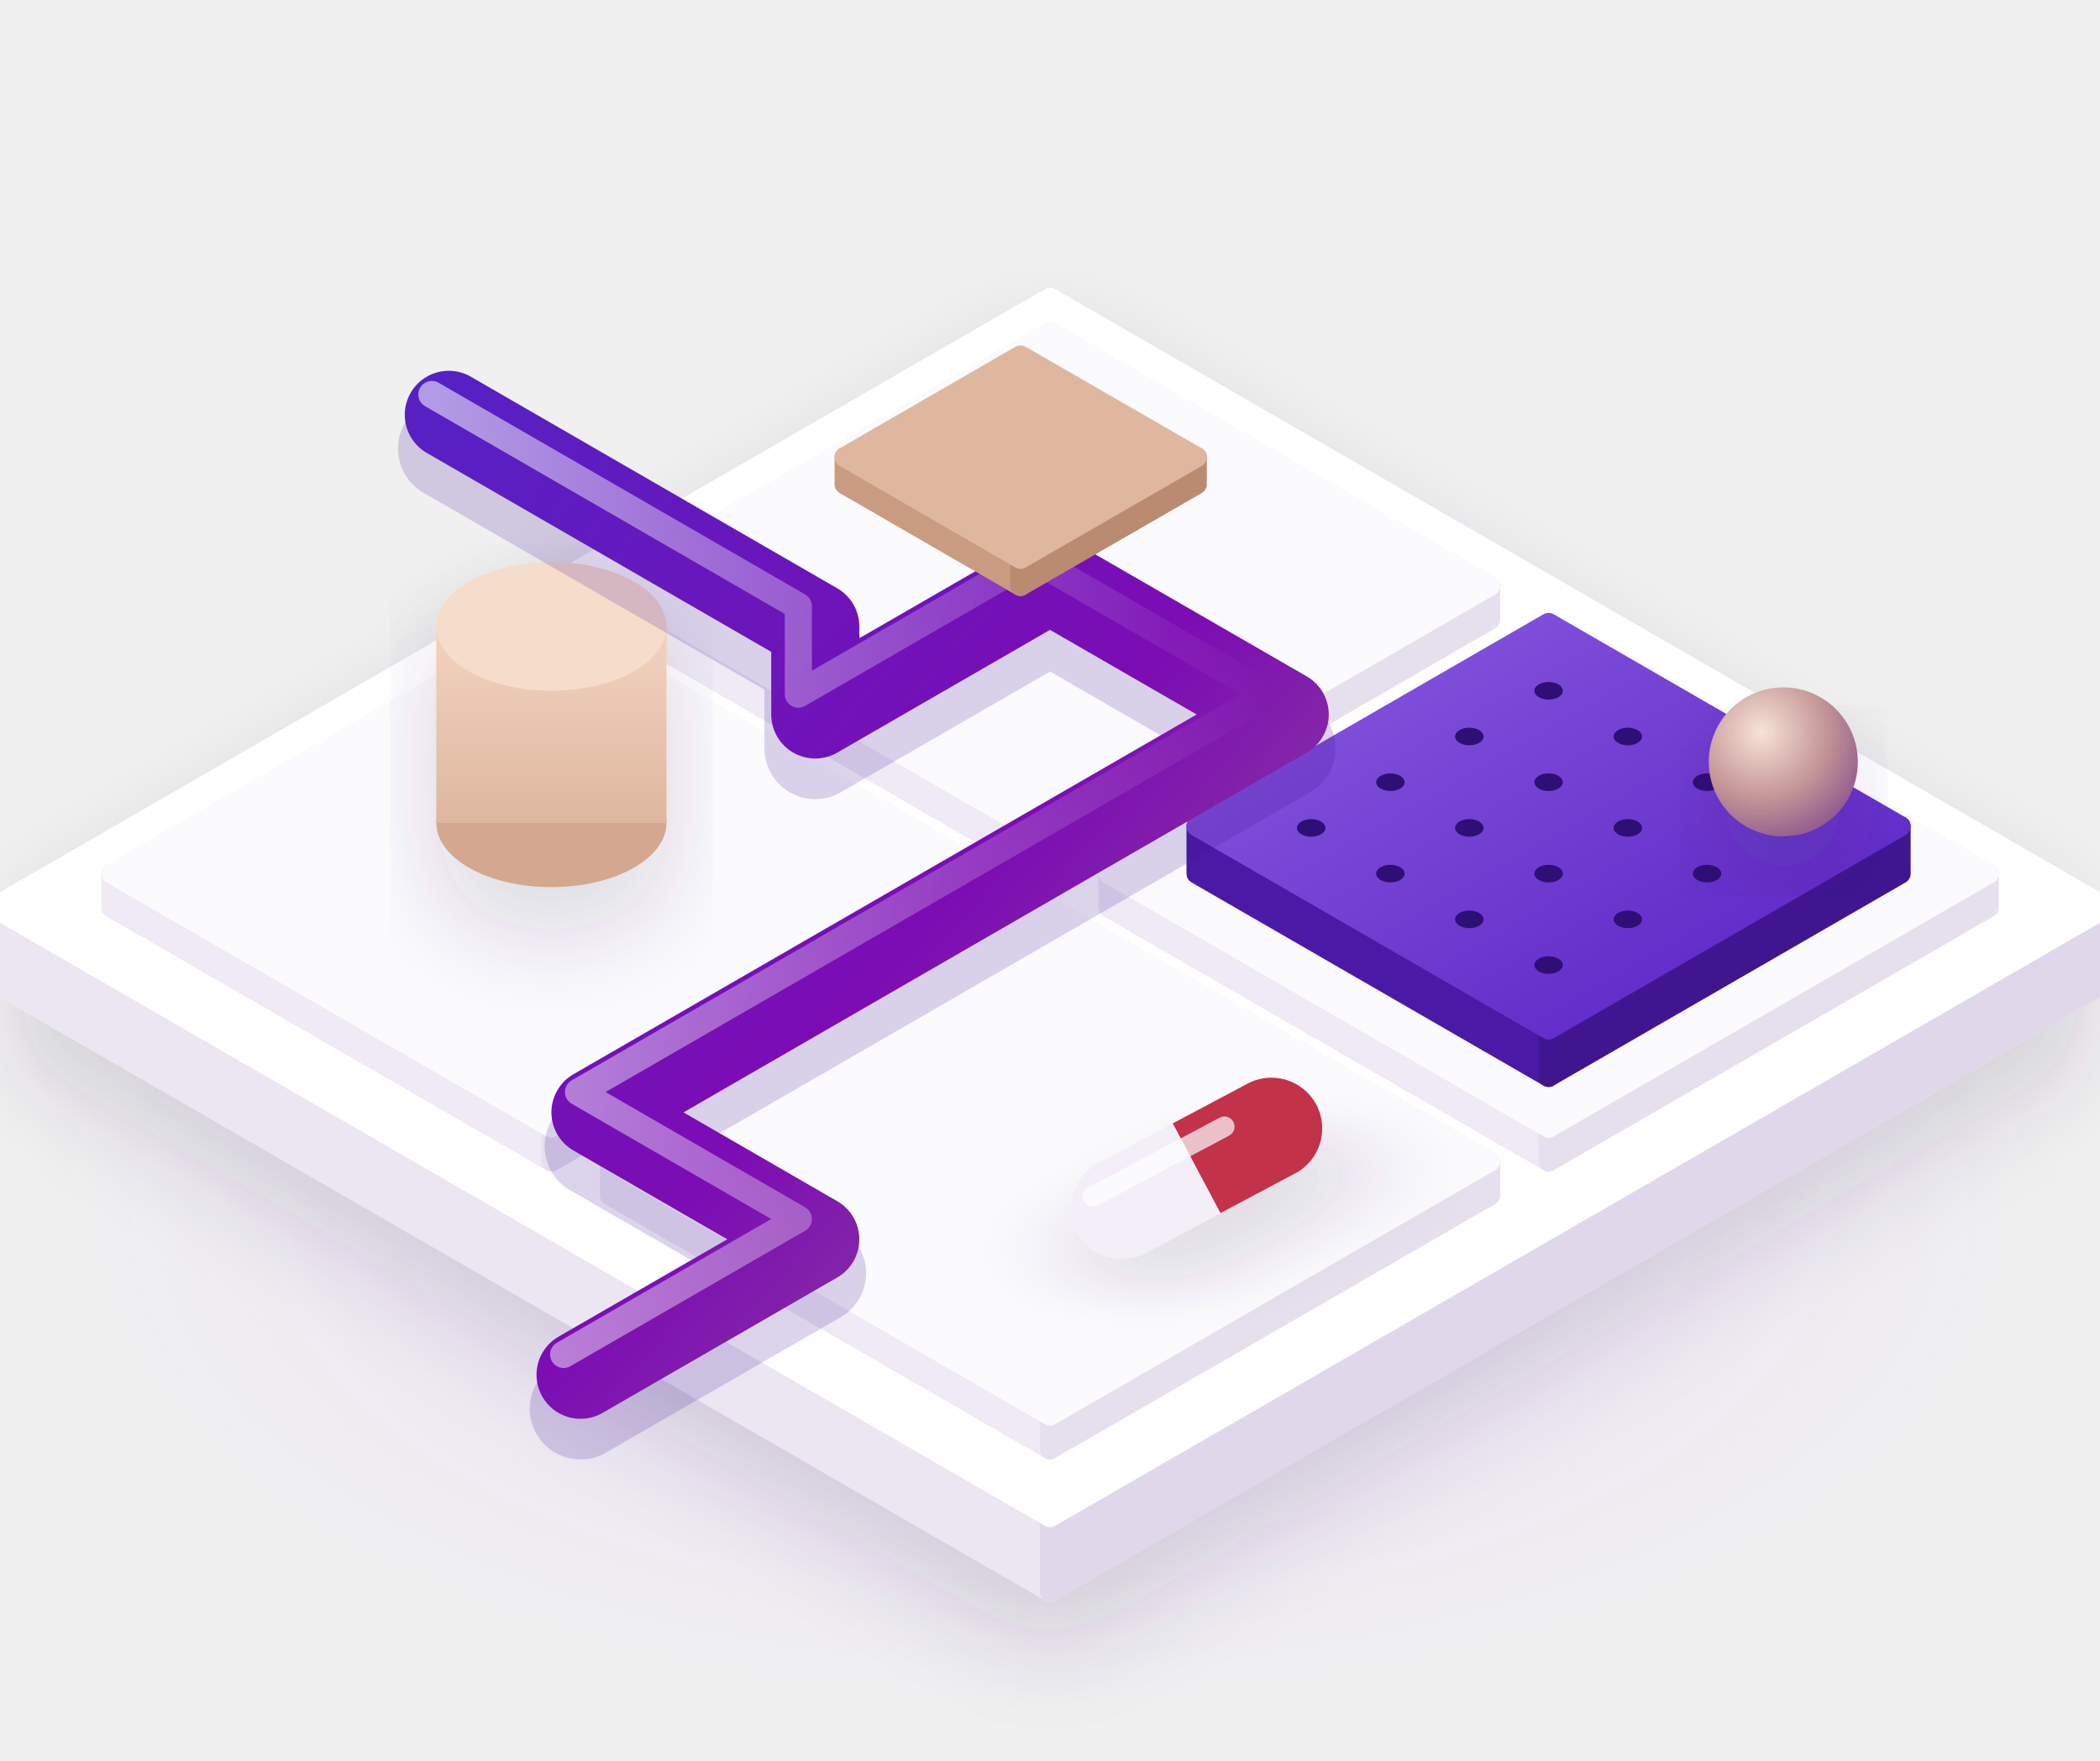
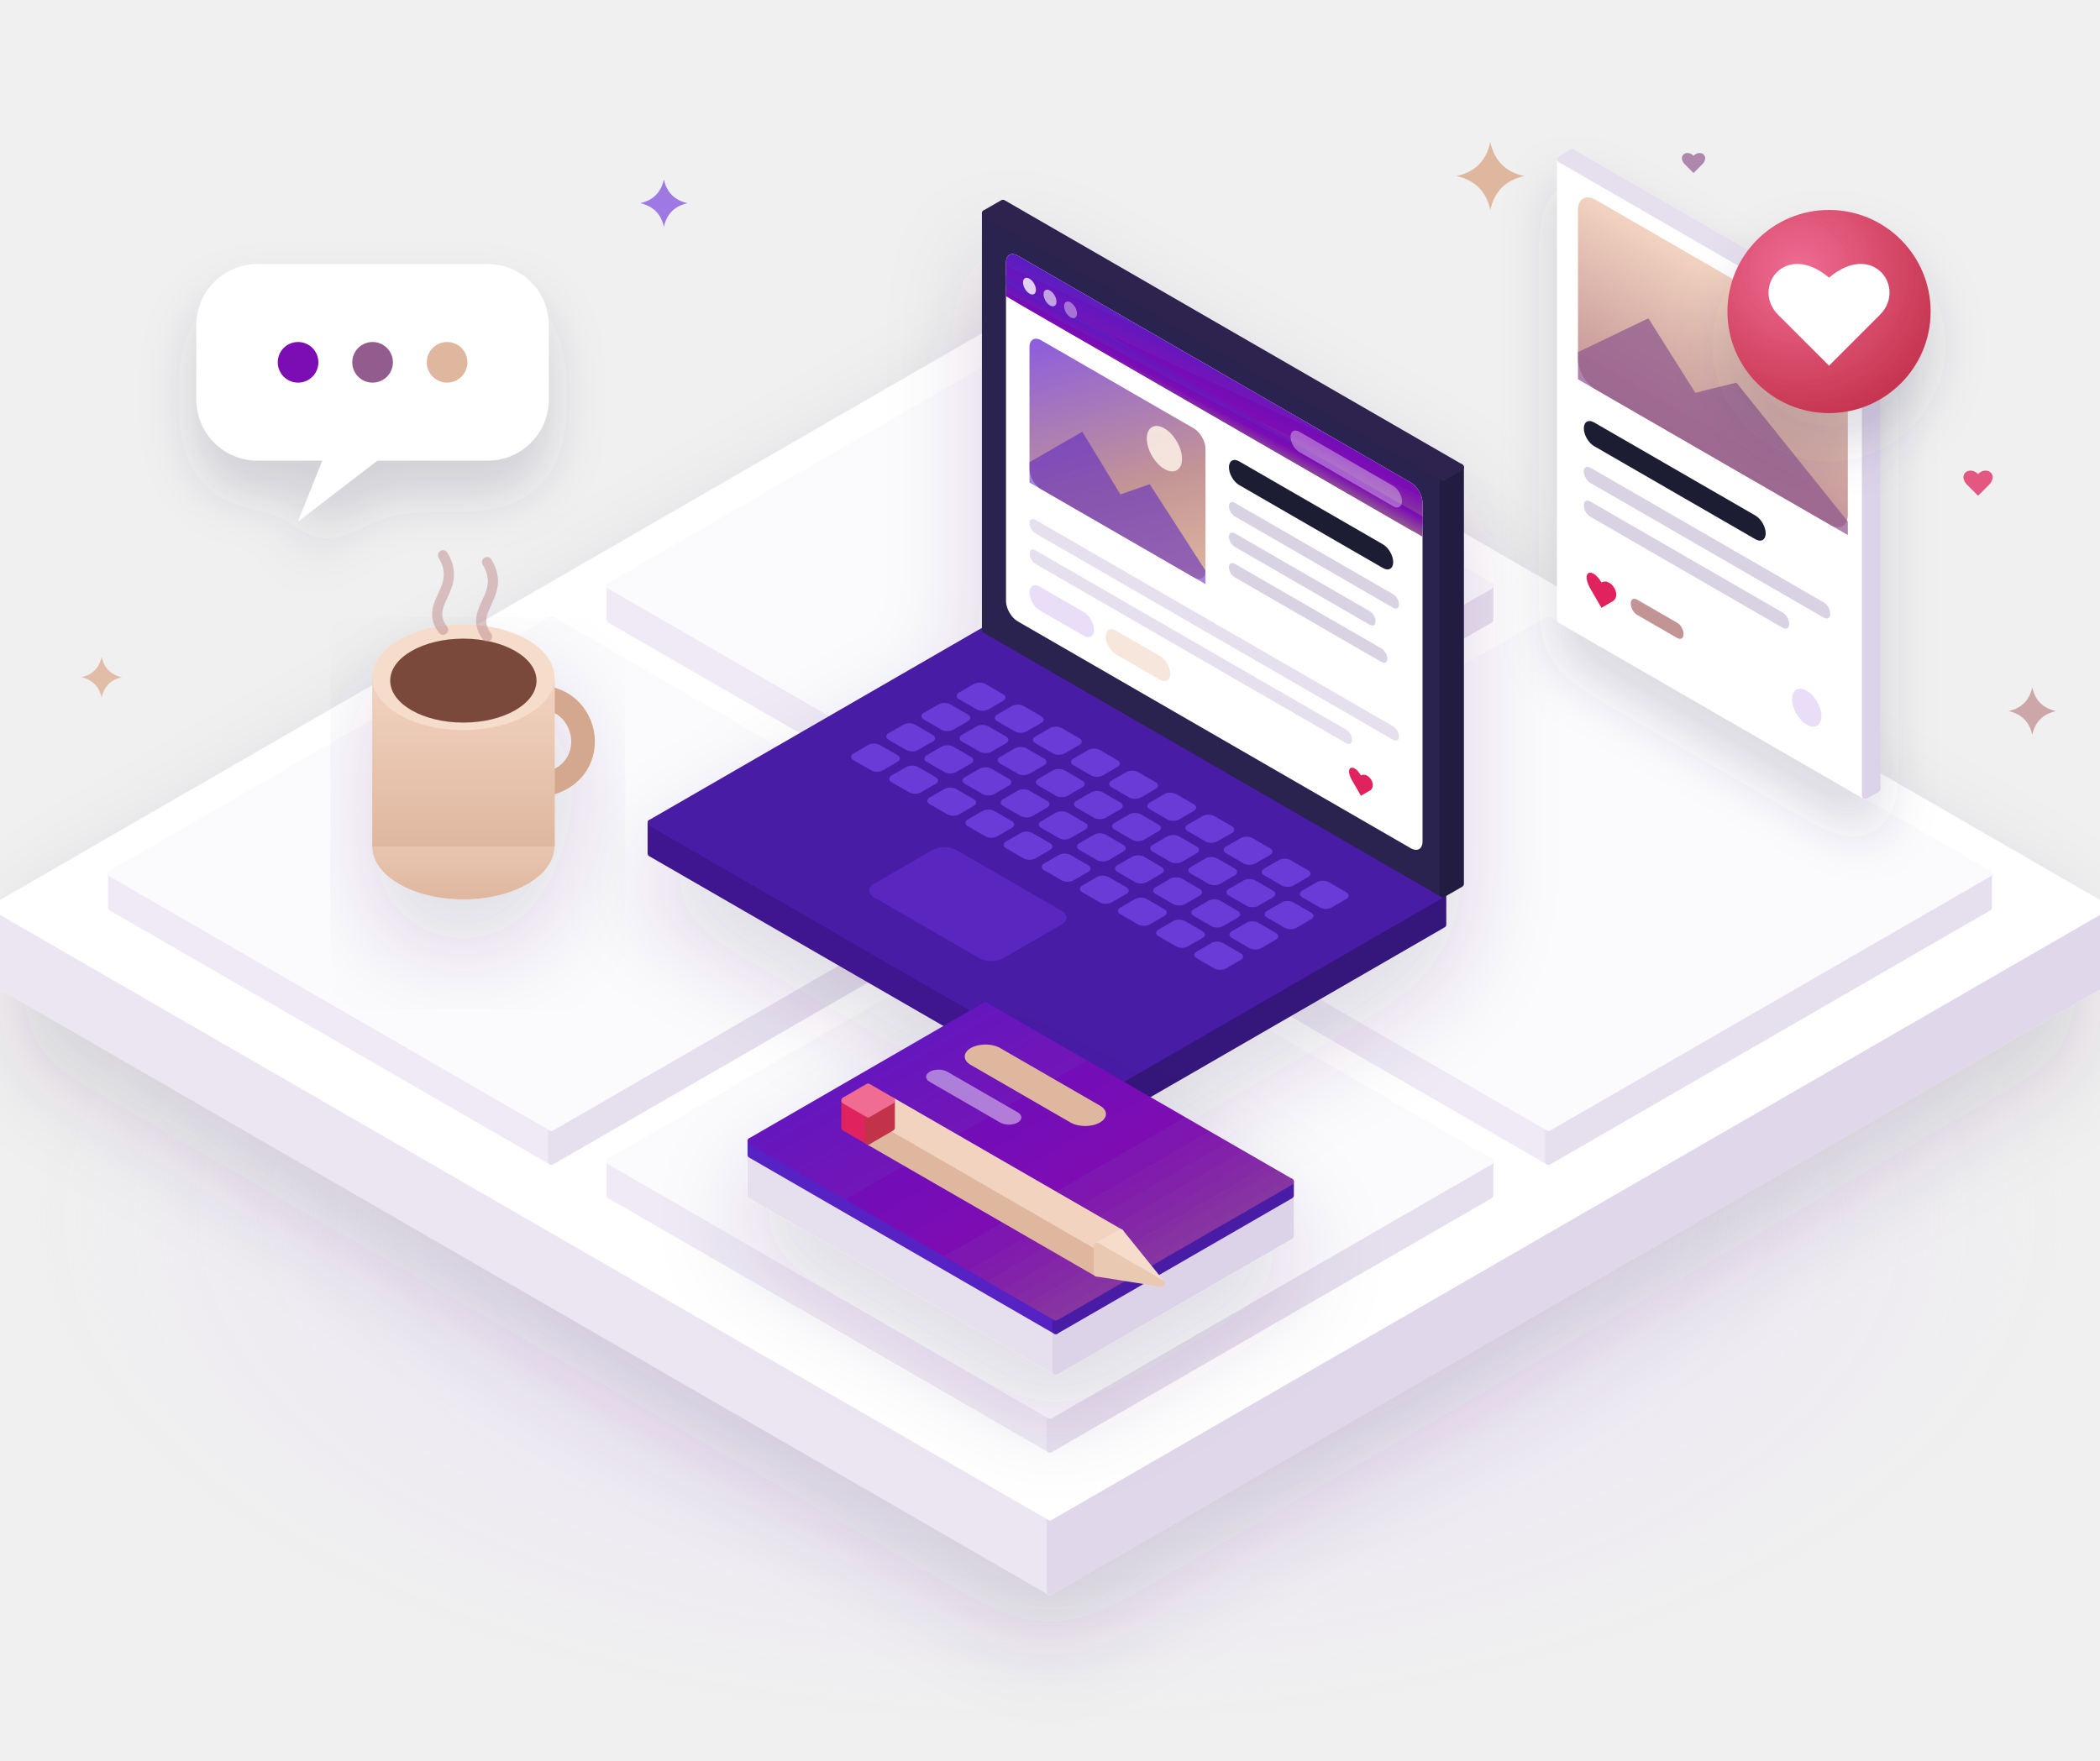
- <svg xmlns="http://www.w3.org/2000/svg" viewBox="0 0 620 520" role="img" aria-label="보라색 관과 타일로 만든 입체 일러스트">
+ <svg xmlns="http://www.w3.org/2000/svg" viewBox="0 0 620 520" role="img" aria-label="노트북 속 블로그 글과 글 카드, 하트, 댓글 말풍선이 있는 입체 일러스트">
  <defs>
-     <linearGradient id="tube" x1="0" y1="0" x2="1" y2="1">
+     <linearGradient id="violet" x1="0" y1="0" x2="1" y2="1">
      <stop offset="0" stop-color="#5720C3" />
      <stop offset=".55" stop-color="#7C0CB4" />
      <stop offset="1" stop-color="#925B8F" />
    </linearGradient>
-     <linearGradient id="tubeHi" x1="0" y1="0" x2="1" y2="0">
-       <stop offset="0" stop-color="#fff" stop-opacity=".55" />
-       <stop offset="1" stop-color="#fff" stop-opacity="0" />
+     <linearGradient id="photo" x1="0" y1="0" x2="1" y2="1">
+       <stop offset="0" stop-color="#8A5BE0" />
+       <stop offset=".6" stop-color="#C39496" />
+       <stop offset="1" stop-color="#DFB79F" />
+     </linearGradient>
+     <linearGradient id="photo2" x1="0" y1="0" x2="0" y2="1">
+       <stop offset="0" stop-color="#F2D3C0" />
+       <stop offset="1" stop-color="#C39496" />
    </linearGradient>
    <linearGradient id="peach" x1="0" y1="0" x2="0" y2="1">
      <stop offset="0" stop-color="#F2D3C0" />
      <stop offset="1" stop-color="#DFB79F" />
    </linearGradient>
-     <linearGradient id="violetTile" x1="0" y1="0" x2="1" y2="1">
-       <stop offset="0" stop-color="#8A5BE0" />
-       <stop offset="1" stop-color="#5720C3" />
-     </linearGradient>
-     <radialGradient id="ball" cx=".35" cy=".3" r=".75">
-       <stop offset="0" stop-color="#F7E3D6" />
-       <stop offset=".6" stop-color="#C39496" />
-       <stop offset="1" stop-color="#925B8F" />
+     <radialGradient id="heartBall" cx=".35" cy=".3" r=".8">
+       <stop offset="0" stop-color="#F06C93" />
+       <stop offset="1" stop-color="#C2304A" />
    </radialGradient>
    <radialGradient id="glow" cx=".5" cy=".5" r=".5">
      <stop offset="0" stop-color="#E9DDF7" />
      <stop offset="1" stop-color="#E9DDF7" stop-opacity="0" />
    </radialGradient>
    <filter id="soft" x="-20%" y="-20%" width="140%" height="160%">
      <feDropShadow dx="0" dy="14" stdDeviation="14" flood-color="#39385B" flood-opacity=".16" />
    </filter>
+     <filter id="lift" x="-30%" y="-30%" width="160%" height="170%">
+       <feDropShadow dx="0" dy="10" stdDeviation="8" flood-color="#39385B" flood-opacity=".18" />
+     </filter>
  </defs>
  <ellipse cx="310" cy="360" rx="300" ry="150" fill="url(#glow)" />
  <g filter="url(#soft)">
-     <polygon points="-1.8,268.0 310.0,448.0 310.0,470.0 -1.8,290.0" fill="#ECE6F2" stroke="#ECE6F2" stroke-width="6" stroke-linejoin="round" />
-     <polygon points="621.8,268.0 310.0,448.0 310.0,470.0 621.8,290.0" fill="#E0D8EA" stroke="#E0D8EA" stroke-width="6" stroke-linejoin="round" />
-     <polygon points="310.0,88.0 621.8,268.0 310.0,448.0 -1.8,268.0" fill="#fff" stroke="#fff" stroke-width="6" stroke-linejoin="round" />
-     <polygon points="180.1,173.0 310.0,248.0 310.0,258.0 180.1,183.0" fill="#EFEAF5" stroke="#EFEAF5" stroke-width="6" stroke-linejoin="round" />
-     <polygon points="439.9,173.0 310.0,248.0 310.0,258.0 439.9,183.0" fill="#E6E0EE" stroke="#E6E0EE" stroke-width="6" stroke-linejoin="round" />
-     <polygon points="310.0,98.0 439.9,173.0 310.0,248.0 180.1,173.0" fill="#FBFAFD" stroke="#FBFAFD" stroke-width="6" stroke-linejoin="round" />
-     <polygon points="327.3,258.0 457.2,333.0 457.2,343.0 327.3,268.0" fill="#EFEAF5" stroke="#EFEAF5" stroke-width="6" stroke-linejoin="round" />
-     <polygon points="587.1,258.0 457.2,333.0 457.2,343.0 587.1,268.0" fill="#E6E0EE" stroke="#E6E0EE" stroke-width="6" stroke-linejoin="round" />
-     <polygon points="457.2,183.0 587.1,258.0 457.2,333.0 327.3,258.0" fill="#FBFAFD" stroke="#FBFAFD" stroke-width="6" stroke-linejoin="round" />
-     <polygon points="32.9,258.0 162.8,333.0 162.8,343.0 32.9,268.0" fill="#EFEAF5" stroke="#EFEAF5" stroke-width="6" stroke-linejoin="round" />
-     <polygon points="292.7,258.0 162.8,333.0 162.8,343.0 292.7,268.0" fill="#E6E0EE" stroke="#E6E0EE" stroke-width="6" stroke-linejoin="round" />
-     <polygon points="162.8,183.0 292.7,258.0 162.8,333.0 32.9,258.0" fill="#FBFAFD" stroke="#FBFAFD" stroke-width="6" stroke-linejoin="round" />
-     <polygon points="180.1,343.0 310.0,418.0 310.0,428.0 180.1,353.0" fill="#EFEAF5" stroke="#EFEAF5" stroke-width="6" stroke-linejoin="round" />
-     <polygon points="439.9,343.0 310.0,418.0 310.0,428.0 439.9,353.0" fill="#E6E0EE" stroke="#E6E0EE" stroke-width="6" stroke-linejoin="round" />
-     <polygon points="310.0,268.0 439.9,343.0 310.0,418.0 180.1,343.0" fill="#FBFAFD" stroke="#FBFAFD" stroke-width="6" stroke-linejoin="round" />
+     <polygon points="-1.8,290.0 310.0,470.0 310.0,448.0 -1.8,268.0" fill="#ECE6F2" stroke="#ECE6F2" stroke-width="2" stroke-linejoin="round" />
+     <polygon points="621.8,290.0 310.0,470.0 310.0,448.0 621.8,268.0" fill="#E0D8EA" stroke="#E0D8EA" stroke-width="2" stroke-linejoin="round" />
+     <polygon points="310.0,88.0 621.8,268.0 310.0,448.0 -1.8,268.0" fill="#fff" stroke="#fff" stroke-width="2" stroke-linejoin="round" />
+     <polygon points="180.1,183.0 310.0,258.0 310.0,248.0 180.1,173.0" fill="#EFEAF5" stroke="#EFEAF5" stroke-width="2" stroke-linejoin="round" />
+     <polygon points="439.9,183.0 310.0,258.0 310.0,248.0 439.9,173.0" fill="#E6E0EE" stroke="#E6E0EE" stroke-width="2" stroke-linejoin="round" />
+     <polygon points="310.0,98.0 439.9,173.0 310.0,248.0 180.1,173.0" fill="#FBFAFD" stroke="#FBFAFD" stroke-width="2" stroke-linejoin="round" />
+     <polygon points="327.3,268.0 457.2,343.0 457.2,333.0 327.3,258.0" fill="#EFEAF5" stroke="#EFEAF5" stroke-width="2" stroke-linejoin="round" />
+     <polygon points="587.1,268.0 457.2,343.0 457.2,333.0 587.1,258.0" fill="#E6E0EE" stroke="#E6E0EE" stroke-width="2" stroke-linejoin="round" />
+     <polygon points="457.2,183.0 587.1,258.0 457.2,333.0 327.3,258.0" fill="#FBFAFD" stroke="#FBFAFD" stroke-width="2" stroke-linejoin="round" />
+     <polygon points="32.9,268.0 162.8,343.0 162.8,333.0 32.9,258.0" fill="#EFEAF5" stroke="#EFEAF5" stroke-width="2" stroke-linejoin="round" />
+     <polygon points="292.7,268.0 162.8,343.0 162.8,333.0 292.7,258.0" fill="#E6E0EE" stroke="#E6E0EE" stroke-width="2" stroke-linejoin="round" />
+     <polygon points="162.8,183.0 292.7,258.0 162.8,333.0 32.9,258.0" fill="#FBFAFD" stroke="#FBFAFD" stroke-width="2" stroke-linejoin="round" />
+     <polygon points="180.1,353.0 310.0,428.0 310.0,418.0 180.1,343.0" fill="#EFEAF5" stroke="#EFEAF5" stroke-width="2" stroke-linejoin="round" />
+     <polygon points="439.9,353.0 310.0,428.0 310.0,418.0 439.9,343.0" fill="#E6E0EE" stroke="#E6E0EE" stroke-width="2" stroke-linejoin="round" />
+     <polygon points="310.0,268.0 439.9,343.0 310.0,418.0 180.1,343.0" fill="#FBFAFD" stroke="#FBFAFD" stroke-width="2" stroke-linejoin="round" />
  </g>
-   <polygon points="353.3,244.0 457.2,304.0 457.2,318.0 353.3,258.0" fill="#4A1AA6" stroke="#4A1AA6" stroke-width="6" stroke-linejoin="round" />
-   <polygon points="561.1,244.0 457.2,304.0 457.2,318.0 561.1,258.0" fill="#3F1690" stroke="#3F1690" stroke-width="6" stroke-linejoin="round" />
-   <polygon points="457.2,184.0 561.1,244.0 457.2,304.0 353.3,244.0" fill="url(#violetTile)" stroke="url(#violetTile)" stroke-width="6" stroke-linejoin="round" />
-   <ellipse cx="457.2" cy="204.0" rx="4.2" ry="2.6" fill="#2E0F75" />
-   <ellipse cx="433.8" cy="217.5" rx="4.2" ry="2.6" fill="#2E0F75" />
-   <ellipse cx="410.5" cy="231.0" rx="4.2" ry="2.6" fill="#2E0F75" />
-   <ellipse cx="387.1" cy="244.5" rx="4.2" ry="2.6" fill="#2E0F75" />
-   <ellipse cx="480.6" cy="217.5" rx="4.2" ry="2.6" fill="#2E0F75" />
-   <ellipse cx="457.2" cy="231.0" rx="4.2" ry="2.6" fill="#2E0F75" />
-   <ellipse cx="433.8" cy="244.5" rx="4.2" ry="2.6" fill="#2E0F75" />
-   <ellipse cx="410.5" cy="258.0" rx="4.2" ry="2.6" fill="#2E0F75" />
-   <ellipse cx="504.0" cy="231.0" rx="4.2" ry="2.6" fill="#2E0F75" />
-   <ellipse cx="480.6" cy="244.5" rx="4.2" ry="2.6" fill="#2E0F75" />
-   <ellipse cx="457.2" cy="258.0" rx="4.2" ry="2.6" fill="#2E0F75" />
-   <ellipse cx="433.8" cy="271.5" rx="4.2" ry="2.6" fill="#2E0F75" />
-   <ellipse cx="527.4" cy="244.5" rx="4.2" ry="2.6" fill="#2E0F75" />
-   <ellipse cx="504.0" cy="258.0" rx="4.2" ry="2.6" fill="#2E0F75" />
-   <ellipse cx="480.6" cy="271.5" rx="4.2" ry="2.6" fill="#2E0F75" />
-   <ellipse cx="457.2" cy="285.0" rx="4.2" ry="2.6" fill="#2E0F75" />
+   <g filter="url(#lift)">
+     <polygon points="460.7,183.0 550.7,235.0 550.7,99.0 460.7,47.0" fill="#fff" stroke="#fff" stroke-width="2" stroke-linejoin="round" />
+     <polygon points="554.2,233.0 550.7,235.0 550.7,99.0 554.2,97.0" fill="#DCD3E8" stroke="#DCD3E8" stroke-width="2" stroke-linejoin="round" />
+     <polygon points="464.1,45.0 554.2,97.0 550.7,99.0 460.7,47.0" fill="#E6E0EE" stroke="#E6E0EE" stroke-width="2" stroke-linejoin="round" />
+     <g transform="matrix(.866 .5 0 1 460.68 47.00)">
+       <rect x="6" y="6" width="92" height="56" rx="6" fill="url(#photo2)" />
+       <circle cx="78" cy="22" r="8" fill="#FBEDE3" />
+       <path d="M6 54 L30 32 L46 46 L60 36 L98 58 L98 62 L6 62 Z" fill="#925B8F" opacity=".75" />
+       <rect x="8" y="72" width="62" height="7" rx="3.5" fill="#1E1D33" />
+       <rect x="8" y="86" width="84" height="4.5" rx="2.2" fill="#D9D2E3" />
+       <rect x="8" y="96" width="70" height="4.5" rx="2.2" fill="#D9D2E3" />
+       <path d="M14 118 c-3-3-7 0-4 3.5 l4 4 4-4 c3-3.5-1-6.5-4-3.5z" fill="#E0245E" />
+       <rect x="24" y="117" width="18" height="4.5" rx="2.2" fill="#C39496" />
+       <circle cx="84" cy="120" r="5" fill="#E9DDF7" />
+     </g>
+   </g>
  <g filter="url(#soft)">
-     <ellipse cx="162.8" cy="243.0" rx="34" ry="19" fill="#D4A88E" />
-     <rect x="128.8" y="185.0" width="68" height="58" fill="url(#peach)" />
-     <ellipse cx="162.8" cy="185.0" rx="34" ry="19" fill="#F5DCCB" />
+     <polygon points="192.2,252.0 327.3,330.0 327.3,321.0 192.2,243.0" fill="#3F1690" stroke="#3F1690" stroke-width="2" stroke-linejoin="round" />
+     <polygon points="426.0,273.0 327.3,330.0 327.3,321.0 426.0,264.0" fill="#35127A" stroke="#35127A" stroke-width="2" stroke-linejoin="round" />
+     <polygon points="290.9,186.0 426.0,264.0 327.3,321.0 192.2,243.0" fill="#4A1AA6" stroke="#4A1AA6" stroke-width="2" stroke-linejoin="round" />
+     <g transform="matrix(.866 .5 -.866 .5 290.95 186.00)">
+       <rect x="14.0" y="16.0" width="10" height="9" rx="2" fill="#6B3AD6" />
+       <rect x="27.0" y="16.0" width="10" height="9" rx="2" fill="#6B3AD6" />
+       <rect x="40.0" y="16.0" width="10" height="9" rx="2" fill="#6B3AD6" />
+       <rect x="53.0" y="16.0" width="10" height="9" rx="2" fill="#6B3AD6" />
+       <rect x="66.0" y="16.0" width="10" height="9" rx="2" fill="#6B3AD6" />
+       <rect x="79.0" y="16.0" width="10" height="9" rx="2" fill="#6B3AD6" />
+       <rect x="92.0" y="16.0" width="10" height="9" rx="2" fill="#6B3AD6" />
+       <rect x="105.0" y="16.0" width="10" height="9" rx="2" fill="#6B3AD6" />
+       <rect x="118.0" y="16.0" width="10" height="9" rx="2" fill="#6B3AD6" />
+       <rect x="131.0" y="16.0" width="10" height="9" rx="2" fill="#6B3AD6" />
+       <rect x="14.0" y="28.0" width="10" height="9" rx="2" fill="#6B3AD6" />
+       <rect x="27.0" y="28.0" width="10" height="9" rx="2" fill="#6B3AD6" />
+       <rect x="40.0" y="28.0" width="10" height="9" rx="2" fill="#6B3AD6" />
+       <rect x="53.0" y="28.0" width="10" height="9" rx="2" fill="#6B3AD6" />
+       <rect x="66.0" y="28.0" width="10" height="9" rx="2" fill="#6B3AD6" />
+       <rect x="79.0" y="28.0" width="10" height="9" rx="2" fill="#6B3AD6" />
+       <rect x="92.0" y="28.0" width="10" height="9" rx="2" fill="#6B3AD6" />
+       <rect x="105.0" y="28.0" width="10" height="9" rx="2" fill="#6B3AD6" />
+       <rect x="118.0" y="28.0" width="10" height="9" rx="2" fill="#6B3AD6" />
+       <rect x="131.0" y="28.0" width="10" height="9" rx="2" fill="#6B3AD6" />
+       <rect x="14.0" y="40.0" width="10" height="9" rx="2" fill="#6B3AD6" />
+       <rect x="27.0" y="40.0" width="10" height="9" rx="2" fill="#6B3AD6" />
+       <rect x="40.0" y="40.0" width="10" height="9" rx="2" fill="#6B3AD6" />
+       <rect x="53.0" y="40.0" width="10" height="9" rx="2" fill="#6B3AD6" />
+       <rect x="66.0" y="40.0" width="10" height="9" rx="2" fill="#6B3AD6" />
+       <rect x="79.0" y="40.0" width="10" height="9" rx="2" fill="#6B3AD6" />
+       <rect x="92.0" y="40.0" width="10" height="9" rx="2" fill="#6B3AD6" />
+       <rect x="105.0" y="40.0" width="10" height="9" rx="2" fill="#6B3AD6" />
+       <rect x="118.0" y="40.0" width="10" height="9" rx="2" fill="#6B3AD6" />
+       <rect x="131.0" y="40.0" width="10" height="9" rx="2" fill="#6B3AD6" />
+       <rect x="14.0" y="52.0" width="10" height="9" rx="2" fill="#6B3AD6" />
+       <rect x="27.0" y="52.0" width="10" height="9" rx="2" fill="#6B3AD6" />
+       <rect x="40.0" y="52.0" width="10" height="9" rx="2" fill="#6B3AD6" />
+       <rect x="53.0" y="52.0" width="10" height="9" rx="2" fill="#6B3AD6" />
+       <rect x="66.0" y="52.0" width="10" height="9" rx="2" fill="#6B3AD6" />
+       <rect x="79.0" y="52.0" width="10" height="9" rx="2" fill="#6B3AD6" />
+       <rect x="92.0" y="52.0" width="10" height="9" rx="2" fill="#6B3AD6" />
+       <rect x="105.0" y="52.0" width="10" height="9" rx="2" fill="#6B3AD6" />
+       <rect x="118.0" y="52.0" width="10" height="9" rx="2" fill="#6B3AD6" />
+       <rect x="131.0" y="52.0" width="10" height="9" rx="2" fill="#6B3AD6" />
+       <rect x="56" y="70" width="44" height="28" rx="4" fill="#5A28C0" />
+     </g>
+     <polygon points="290.9,186.0 426.0,264.0 426.0,141.0 290.9,63.0" fill="#2A2350" stroke="#2A2350" stroke-width="2" stroke-linejoin="round" />
+     <polygon points="431.2,261.0 426.0,264.0 426.0,141.0 431.2,138.0" fill="#211B40" stroke="#211B40" stroke-width="2" stroke-linejoin="round" />
+     <polygon points="296.1,60.0 431.2,138.0 426.0,141.0 290.9,63.0" fill="#2E2350" stroke="#2E2350" stroke-width="2" stroke-linejoin="round" />
+     <g transform="matrix(.866 .5 0 1 290.95 63.00)">
+       <rect x="7" y="7" width="142" height="108" rx="4" fill="#fff" />
+       <rect x="7" y="7" width="142" height="14" rx="4" fill="url(#violet)" />
+       <rect x="7" y="15" width="142" height="6" fill="url(#violet)" />
+       <circle cx="15" cy="14" r="2.2" fill="#fff" opacity=".8" />
+       <circle cx="22" cy="14" r="2.2" fill="#fff" opacity=".6" />
+       <circle cx="29" cy="14" r="2.2" fill="#fff" opacity=".4" />
+       <rect x="104" y="11" width="38" height="6" rx="3" fill="#fff" opacity=".35" />
+       <rect x="15" y="28" width="60" height="44" rx="4" fill="url(#photo)" />
+       <circle cx="61" cy="39" r="6" fill="#FBEDE3" opacity=".9" />
+       <path d="M15 66 L33 48 L46 60 L56 52 L75 68 L75 72 L15 72 Z" fill="#5720C3" opacity=".55" />
+       <rect x="83" y="30" width="56" height="7" rx="3.5" fill="#1E1D33" />
+       <rect x="83" y="43" width="58" height="4" rx="2" fill="#D9D2E3" />
+       <rect x="83" y="52" width="50" height="4" rx="2" fill="#D9D2E3" />
+       <rect x="83" y="61" width="54" height="4" rx="2" fill="#D9D2E3" />
+       <rect x="15" y="82" width="126" height="4" rx="2" fill="#E6E0EE" />
+       <rect x="15" y="91" width="110" height="4" rx="2" fill="#E6E0EE" />
+       <rect x="15" y="101" width="22" height="7" rx="3.5" fill="#E9DDF7" />
+       <rect x="41" y="101" width="22" height="7" rx="3.5" fill="#F6E6DC" />
+       <path d="M128 102 c-2.4-2.4-5.6 0-3.2 2.8 l3.2 3.2 3.2-3.2 c2.4-2.8-.8-5.2-3.2-2.8z" fill="#E0245E" />
+     </g>
  </g>
-   <path d="M132.5,122.5 L240.7,185.0 L240.7,211.0 L310.0,171.0 L379.3,211.0 L175.8,328.5 L240.7,366.0 L171.4,406.0" fill="none" stroke="#3F1690" stroke-opacity=".18" stroke-width="30" stroke-linecap="round" stroke-linejoin="round" transform="translate(0,10)" />
-   <path d="M132.5,122.5 L240.7,185.0 L240.7,211.0 L310.0,171.0 L379.3,211.0 L175.8,328.5 L240.7,366.0 L171.4,406.0" fill="none" stroke="url(#tube)" stroke-width="26" stroke-linecap="round" stroke-linejoin="round" />
-   <path d="M132.5,122.5 L240.7,185.0 L240.7,211.0 L310.0,171.0 L379.3,211.0 L175.8,328.5 L240.7,366.0 L171.4,406.0" fill="none" stroke="url(#tubeHi)" stroke-width="8" stroke-linecap="round" stroke-linejoin="round" transform="translate(-5,-6)" />
-   <g transform="translate(353.3,345.0) rotate(-28)" filter="url(#soft)">
-     <rect x="-40" y="-15" width="80" height="30" rx="15" fill="#F3EEF8" />
-     <path d="M0,-15 H25 A15,15 0 0 1 25,15 H0 Z" fill="#C2304A" />
-     <rect x="-34" y="-10" width="50" height="6" rx="3" fill="#fff" opacity=".7" />
+   <g filter="url(#soft)">
+     <path d="M156.8,206.0 c18,-2 22,24 2,26" fill="none" stroke="#D4A88E" stroke-width="7" stroke-linecap="round" />
+     <ellipse cx="136.8" cy="250.0" rx="26.9" ry="15.6" fill="url(#peach)" />
+     <rect x="109.9" y="200.0" width="53.9" height="50.0" fill="url(#peach)" />
+     <ellipse cx="136.8" cy="200.0" rx="26.9" ry="15.6" fill="#F5DCCB" />
+     <ellipse cx="136.8" cy="201.0" rx="21.6" ry="12.4" fill="#7A4A3A" />
  </g>
-   <circle cx="526.5" cy="225.0" r="22" fill="url(#ball)" filter="url(#soft)" />
-   <polygon points="249.4,135.0 301.3,165.0 301.3,173.0 249.4,143.0" fill="#C99B80" stroke="#C99B80" stroke-width="6" stroke-linejoin="round" />
-   <polygon points="353.3,135.0 301.3,165.0 301.3,173.0 353.3,143.0" fill="#BA8B70" stroke="#BA8B70" stroke-width="6" stroke-linejoin="round" />
-   <polygon points="301.3,105.0 353.3,135.0 301.3,165.0 249.4,135.0" fill="#DFB79F" stroke="#DFB79F" stroke-width="6" stroke-linejoin="round" />
+   <path d="M130.8,186.0 c-6,-8 6,-12 0,-22 M143.8,188.0 c-6,-8 6,-12 0,-22" fill="none" stroke="#C39496" stroke-width="3" stroke-linecap="round" opacity=".55" />
+   <g filter="url(#soft)">
+     <polygon points="221.7,353.0 311.7,405.0 311.7,393.0 221.7,341.0" fill="#E6E0EE" stroke="#E6E0EE" stroke-width="2" stroke-linejoin="round" />
+     <polygon points="381.0,365.0 311.7,405.0 311.7,393.0 381.0,353.0" fill="#DCD3E8" stroke="#DCD3E8" stroke-width="2" stroke-linejoin="round" />
+     <polygon points="290.9,301.0 381.0,353.0 311.7,393.0 221.7,341.0" fill="#fff" stroke="#fff" stroke-width="2" stroke-linejoin="round" />
+     <polygon points="221.7,341.0 311.7,393.0 311.7,389.0 221.7,337.0" fill="#5720C3" stroke="#5720C3" stroke-width="2" stroke-linejoin="round" />
+     <polygon points="381.0,353.0 311.7,393.0 311.7,389.0 381.0,349.0" fill="#4A1AA6" stroke="#4A1AA6" stroke-width="2" stroke-linejoin="round" />
+     <polygon points="290.9,297.0 381.0,349.0 311.7,389.0 221.7,337.0" fill="url(#violet)" stroke="url(#violet)" stroke-width="2" stroke-linejoin="round" />
+     <g transform="matrix(.866 .5 -.866 .5 290.95 297.00)">
+       <rect x="10" y="10" width="44" height="10" rx="5" fill="#DFB79F" />
+       <rect x="10" y="26" width="30" height="6" rx="3" fill="#fff" opacity=".45" />
+     </g>
+     <polygon points="256.3,337.0 323.9,376.0 323.9,368.0 256.3,329.0" fill="#DFB79F" stroke="#DFB79F" stroke-width="2" stroke-linejoin="round" />
+     <polygon points="330.8,372.0 323.9,376.0 323.9,368.0 330.8,364.0" fill="#C99B80" stroke="#C99B80" stroke-width="2" stroke-linejoin="round" />
+     <polygon points="263.2,325.0 330.8,364.0 323.9,368.0 256.3,329.0" fill="#F2D3C0" stroke="#F2D3C0" stroke-width="2" stroke-linejoin="round" />
+     <polygon points="330.8,364.0 323.9,368.0 342.9,379.0" fill="#F5DCCB" stroke="#F5DCCB" stroke-width="2" stroke-linejoin="round" />
+     <polygon points="323.9,368.0 323.9,376.0 342.9,379.0" fill="#E9C9B2" stroke="#E9C9B2" stroke-width="2" stroke-linejoin="round" />
+     <polygon points="249.4,333.0 256.3,337.0 256.3,329.0 249.4,325.0" fill="#E0245E" stroke="#E0245E" stroke-width="2" stroke-linejoin="round" />
+     <polygon points="263.2,333.0 256.3,337.0 256.3,329.0 263.2,325.0" fill="#C2304A" stroke="#C2304A" stroke-width="2" stroke-linejoin="round" />
+     <polygon points="256.3,321.0 263.2,325.0 256.3,329.0 249.4,325.0" fill="#F06C93" stroke="#F06C93" stroke-width="2" stroke-linejoin="round" />
+   </g>
+   <g filter="url(#lift)">
+     <circle cx="540" cy="92" r="30" fill="url(#heartBall)" />
+     <path d="M540 108 l-15-15 c-8-8 2-22 15-11 c13-11 23 3 15 11 z" fill="#fff" />
+   </g>
+   <path d="M584 140 c-2.5-2.5-6 0-3.4 3 l3.4 3.4 3.4-3.4 c2.6-3-.9-5.5-3.4-3z" fill="#E0245E" opacity=".75" />
+   <path d="M500 46 c-2-2-4.8 0-2.7 2.4 l2.7 2.7 2.7-2.7 c2.1-2.4-.7-4.4-2.7-2.4z" fill="#925B8F" opacity=".7" />
+   <g filter="url(#lift)">
+     <rect x="58" y="78" width="104" height="58" rx="18" fill="#fff" />
+     <path d="M96 134 L88 154 L114 134 Z" fill="#fff" />
+     <circle cx="88" cy="107" r="6" fill="#7C0CB4" />
+     <circle cx="110" cy="107" r="6" fill="#925B8F" />
+     <circle cx="132" cy="107" r="6" fill="#DFB79F" />
+   </g>
+   <path d="M440,42 Q441.8,50.2 450,52 Q441.8,53.8 440,62 Q438.2,53.8 430,52 Q438.2,50.2 440,42 Z" fill="#DFB79F" opacity="1" />
+   <path d="M196,53 Q197.26,58.74 203,60 Q197.26,61.26 196,67 Q194.74,61.26 189,60 Q194.74,58.74 196,53 Z" fill="#8A5BE0" opacity="0.8" />
+   <path d="M600,203 Q601.26,208.74 607,210 Q601.26,211.26 600,217 Q598.74,211.26 593,210 Q598.74,208.74 600,203 Z" fill="#C39496" opacity="0.8" />
+   <path d="M30,194 Q31.08,198.92 36,200 Q31.08,201.08 30,206 Q28.92,201.08 24,200 Q28.92,198.92 30,194 Z" fill="#DFB79F" opacity="0.9" />
</svg>
